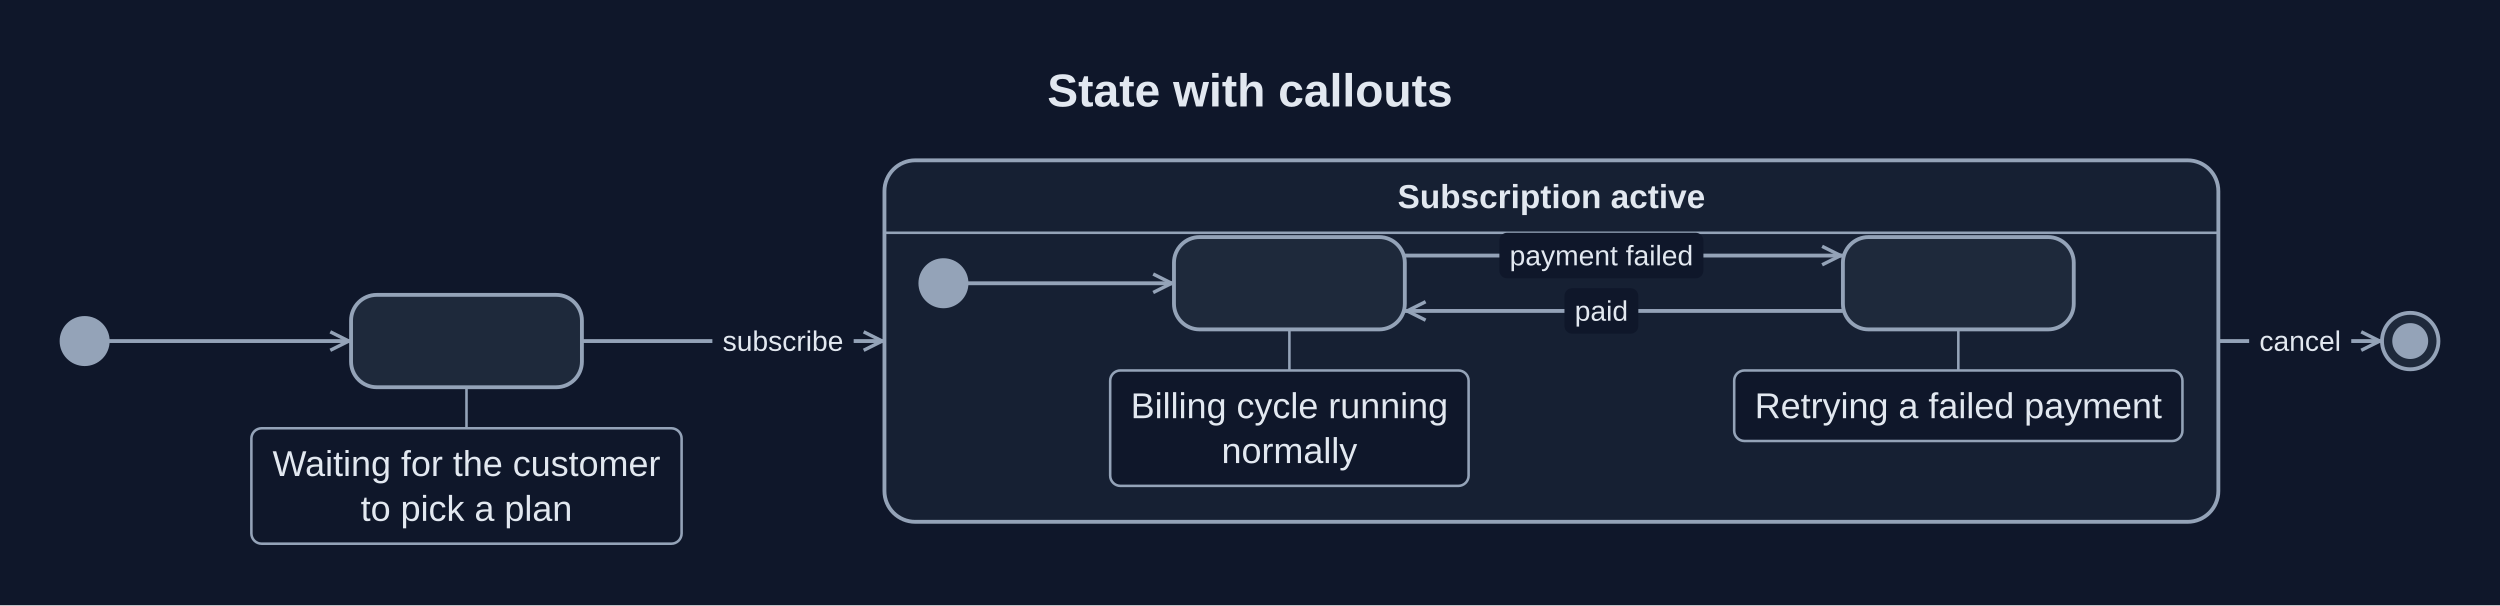
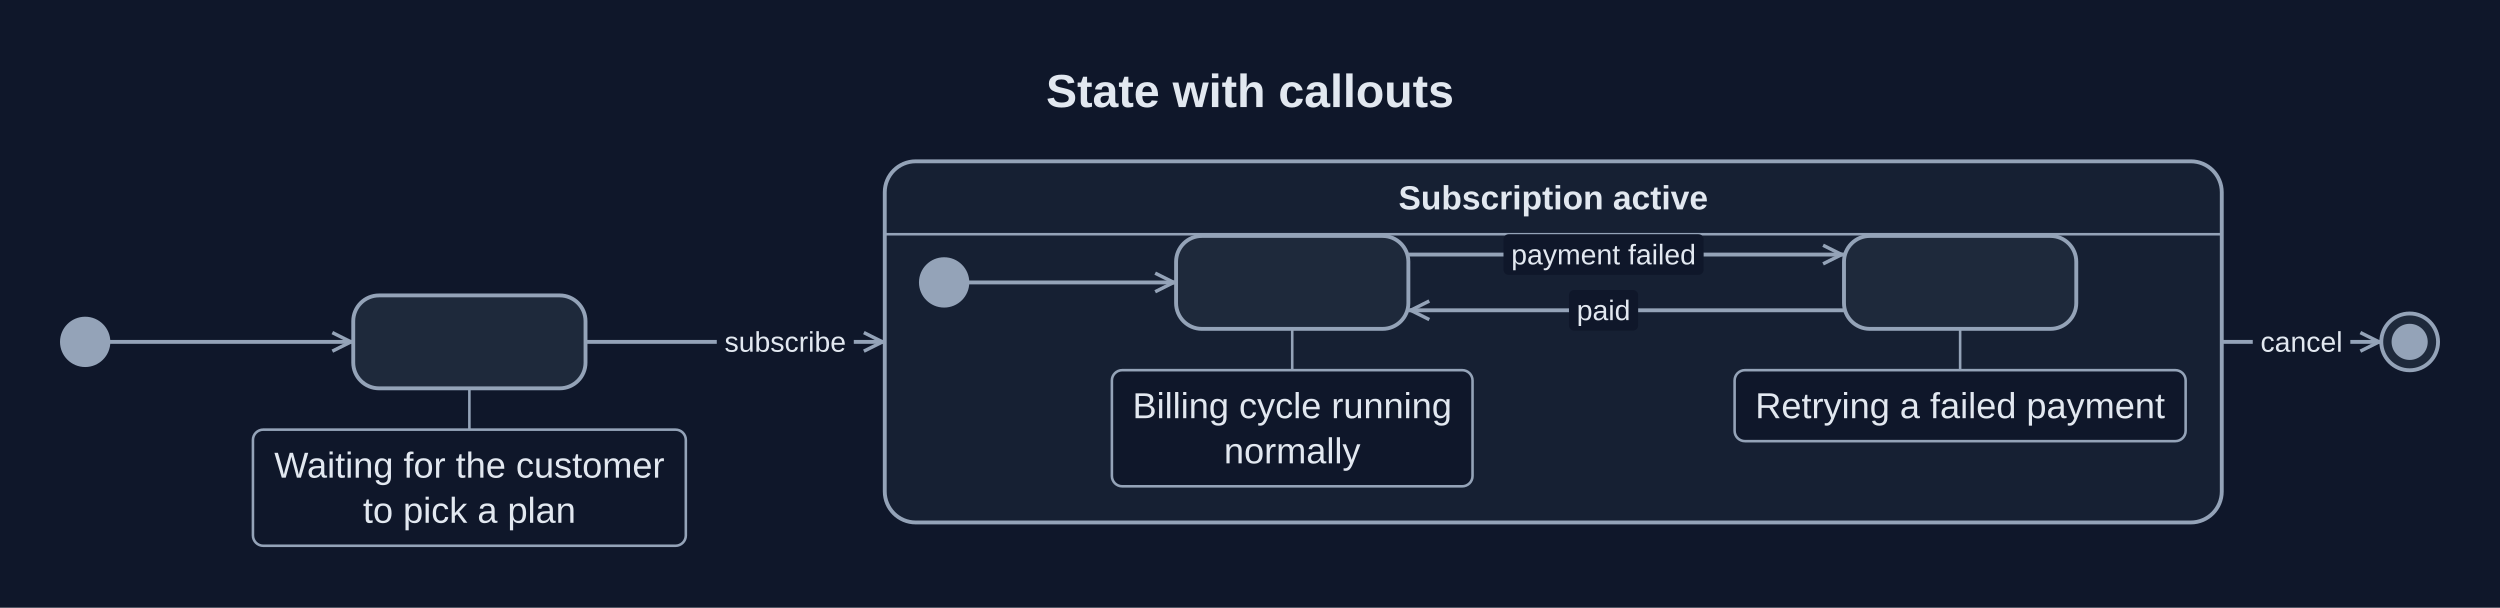
- <svg xmlns="http://www.w3.org/2000/svg" version="1.1" width="974.62" height="235.96" viewBox="0 0 974.62 235.96" class="jtd jtd-state">
+ <svg xmlns="http://www.w3.org/2000/svg" version="1.1" width="968.62" height="235.46" viewBox="0 0 968.62 235.46" class="jtd jtd-state">
  <defs>
    <marker id="jtd-arrow" viewBox="0 0 10 10" refX="10" refY="5" markerWidth="9" markerHeight="9" markerUnits="userSpaceOnUse" orient="auto">
      <path d="M0 0L10 5L0 10Z" fill="#94a3b8" />
    </marker>
    <marker id="jtd-arrow-open" viewBox="0 0 10 10" refX="10" refY="5" markerWidth="9" markerHeight="9" markerUnits="userSpaceOnUse" orient="auto">
      <path d="M1 1L9 5L1 9" fill="none" stroke="#94a3b8" stroke-width="1.5" />
    </marker>
  </defs>
-   <rect width="974.62" height="235.96" fill="#0f172a" />
+   <rect width="968.62" height="235.46" fill="#0f172a" />
  <g font-family="Arial, 'Liberation Sans', Helvetica, sans-serif" font-size="14" fill="#e2e8f0" style="font-kerning:none;font-variant-ligatures:none">
-     <text x="487.31" y="41.49" text-anchor="middle" font-size="18" font-weight="bold" class="jtd-title">State with callouts</text>
+     <text x="484.31" y="41.49" text-anchor="middle" font-size="18" font-weight="bold" class="jtd-title">State with callouts</text>
    <g transform="translate(24 62.5)">
      <g id="c-active" class="jtd-container">
-         <rect x="320.8" y="0" width="520.02" height="140.93" rx="12" fill="#162033" stroke="#94a3b8" stroke-width="1.5" />
-         <path d="M320.8 28.25H840.83" stroke="#94a3b8" stroke-width="1" />
-         <text x="580.81" y="18.63" text-anchor="middle" font-size="13" font-weight="bold">Subscription active</text>
+         <rect x="318.8" y="0" width="518.02" height="139.93" rx="12" fill="#162033" stroke="#94a3b8" stroke-width="1.5" />
+         <path d="M318.8 28.25H836.83" stroke="#94a3b8" stroke-width="1" />
+         <text x="577.81" y="18.63" text-anchor="middle" font-size="13" font-weight="bold">Subscription active</text>
      </g>
      <g id="e-edge:i:0" class="jtd-edge">
-         <path d="M18 70.46L112.86 70.46" fill="none" stroke="#94a3b8" stroke-width="1.5" marker-end="url(#jtd-arrow-open)" />
+         <path d="M18 69.96L112.86 69.96" fill="none" stroke="#94a3b8" stroke-width="1.5" marker-end="url(#jtd-arrow-open)" />
      </g>
      <g id="e-edge:idle:0" class="jtd-edge">
-         <path d="M202.86 70.46L320.8 70.46" fill="none" stroke="#94a3b8" stroke-width="1.5" marker-end="url(#jtd-arrow-open)" />
-         <rect x="253.72" y="61.59" width="55.08" height="17.75" rx="3" fill="#0f172a" />
-         <text x="281.26" y="74.28" text-anchor="middle" font-size="11">subscribe</text>
+         <path d="M202.86 69.96L318.8 69.96" fill="none" stroke="#94a3b8" stroke-width="1.5" marker-end="url(#jtd-arrow-open)" />
+         <rect x="253.72" y="62.09" width="53.08" height="15.75" rx="2" fill="#0f172a" />
+         <text x="280.26" y="73.78" text-anchor="middle" font-size="11">subscribe</text>
      </g>
      <g id="e-edge:active:0" class="jtd-edge">
-         <path d="M840.83 70.46L904.62 70.46" fill="none" stroke="#94a3b8" stroke-width="1.5" marker-end="url(#jtd-arrow-open)" />
-         <rect x="852.83" y="61.59" width="39.8" height="17.75" rx="3" fill="#0f172a" />
-         <text x="872.72" y="74.28" text-anchor="middle" font-size="11">cancel</text>
+         <path d="M836.83 69.96L898.62 69.96" fill="none" stroke="#94a3b8" stroke-width="1.5" marker-end="url(#jtd-arrow-open)" />
+         <rect x="848.83" y="62.09" width="37.8" height="15.75" rx="2" fill="#0f172a" />
+         <text x="867.72" y="73.78" text-anchor="middle" font-size="11">cancel</text>
      </g>
      <g id="e-edge:a1:0" class="jtd-edge">
-         <path d="M352.8 47.93L433.67 47.93" fill="none" stroke="#94a3b8" stroke-width="1.5" marker-end="url(#jtd-arrow-open)" />
+         <path d="M350.8 46.93L431.67 46.93" fill="none" stroke="#94a3b8" stroke-width="1.5" marker-end="url(#jtd-arrow-open)" />
      </g>
      <g id="e-edge:billing:0" class="jtd-edge">
-         <path d="M523.67 37.13L694.45 37.13" fill="none" stroke="#94a3b8" stroke-width="1.5" marker-end="url(#jtd-arrow-open)" />
-         <rect x="560.53" y="28.25" width="79.54" height="17.75" rx="3" fill="#0f172a" />
-         <text x="600.3" y="40.94" text-anchor="middle" font-size="11">payment failed</text>
+         <path d="M521.67 36.13L690.45 36.13" fill="none" stroke="#94a3b8" stroke-width="1.5" marker-end="url(#jtd-arrow-open)" />
+         <rect x="558.53" y="28.25" width="77.54" height="15.75" rx="2" fill="#0f172a" />
+         <text x="597.3" y="39.94" text-anchor="middle" font-size="11">payment failed</text>
      </g>
      <g id="e-edge:dunning:0" class="jtd-edge">
-         <path d="M694.45 58.72L523.67 58.72" fill="none" stroke="#94a3b8" stroke-width="1.5" marker-end="url(#jtd-arrow-open)" />
-         <rect x="585.9" y="49.85" width="28.8" height="17.75" rx="3" fill="#0f172a" />
-         <text x="600.3" y="62.54" text-anchor="middle" font-size="11">paid</text>
+         <path d="M690.45 57.72L521.67 57.72" fill="none" stroke="#94a3b8" stroke-width="1.5" marker-end="url(#jtd-arrow-open)" />
+         <rect x="583.9" y="49.85" width="26.8" height="15.75" rx="2" fill="#0f172a" />
+         <text x="597.3" y="61.54" text-anchor="middle" font-size="11">paid</text>
      </g>
-       <g id="n-i" class="jtd-node jtd-shape-initial" transform="translate(0 61.46)">
+       <g id="n-i" class="jtd-node jtd-shape-initial" transform="translate(0 60.96)">
        <path d="M0 9A9 9 0 1 1 18 9A9 9 0 1 1 0 9Z" fill="#1e293b" stroke="#94a3b8" stroke-width="1.5" />
        <path d="M0 9A9 9 0 1 1 18 9A9 9 0 1 1 0 9Z" fill="#94a3b8" />
      </g>
-       <g id="n-idle" class="jtd-node jtd-shape-state" transform="translate(112.86 52.46)">
+       <g id="n-idle" class="jtd-node jtd-shape-state" transform="translate(112.86 51.96)">
        <path d="M10 0H80A10 10 0 0 1 90 10V26A10 10 0 0 1 80 36H10A10 10 0 0 1 0 26V10A10 10 0 0 1 10 0Z" fill="#1e293b" stroke="#94a3b8" stroke-width="1.5" />
        <path d="M45 36L45 52" fill="none" stroke="#94a3b8" stroke-width="1" />
        <rect x="-38.86" y="52" width="167.72" height="45" rx="4" fill="#0f172a" stroke="#94a3b8" stroke-width="1" />
        <text x="45" y="70.6" text-anchor="middle">Waiting for the customer</text>
        <text x="45" y="88.1" text-anchor="middle">to pick a plan</text>
      </g>
-       <g id="n-f" class="jtd-node jtd-shape-final" transform="translate(904.62 59.46)">
+       <g id="n-f" class="jtd-node jtd-shape-final" transform="translate(898.62 58.96)">
        <path d="M0 11A11 11 0 1 1 22 11A11 11 0 1 1 0 11Z" fill="#1e293b" stroke="#94a3b8" stroke-width="1.5" />
        <path d="M4 11A7 7 0 1 1 18 11A7 7 0 1 1 4 11Z" fill="#94a3b8" />
      </g>
-       <g id="n-a1" class="jtd-node jtd-shape-initial" transform="translate(334.8 38.92)">
+       <g id="n-a1" class="jtd-node jtd-shape-initial" transform="translate(332.8 37.92)">
        <path d="M0 9A9 9 0 1 1 18 9A9 9 0 1 1 0 9Z" fill="#1e293b" stroke="#94a3b8" stroke-width="1.5" />
        <path d="M0 9A9 9 0 1 1 18 9A9 9 0 1 1 0 9Z" fill="#94a3b8" />
      </g>
-       <g id="n-billing" class="jtd-node jtd-shape-state" transform="translate(433.67 29.92)">
+       <g id="n-billing" class="jtd-node jtd-shape-state" transform="translate(431.67 28.92)">
        <path d="M10 0H80A10 10 0 0 1 90 10V26A10 10 0 0 1 80 36H10A10 10 0 0 1 0 26V10A10 10 0 0 1 10 0Z" fill="#1e293b" stroke="#94a3b8" stroke-width="1.5" />
        <path d="M45 36L45 52" fill="none" stroke="#94a3b8" stroke-width="1" />
        <rect x="-24.87" y="52" width="139.73" height="45" rx="4" fill="#0f172a" stroke="#94a3b8" stroke-width="1" />
        <text x="45" y="70.6" text-anchor="middle">Billing cycle running</text>
        <text x="45" y="88.1" text-anchor="middle">normally</text>
      </g>
-       <g id="n-dunning" class="jtd-node jtd-shape-state" transform="translate(694.45 29.92)">
+       <g id="n-dunning" class="jtd-node jtd-shape-state" transform="translate(690.45 28.92)">
        <path d="M10 0H80A10 10 0 0 1 90 10V26A10 10 0 0 1 80 36H10A10 10 0 0 1 0 26V10A10 10 0 0 1 10 0Z" fill="#1e293b" stroke="#94a3b8" stroke-width="1.5" />
        <path d="M45 36L45 52" fill="none" stroke="#94a3b8" stroke-width="1" />
        <rect x="-42.38" y="52" width="174.75" height="27.5" rx="4" fill="#0f172a" stroke="#94a3b8" stroke-width="1" />
        <text x="45" y="70.6" text-anchor="middle">Retrying a failed payment</text>
      </g>
    </g>
  </g>
</svg>
